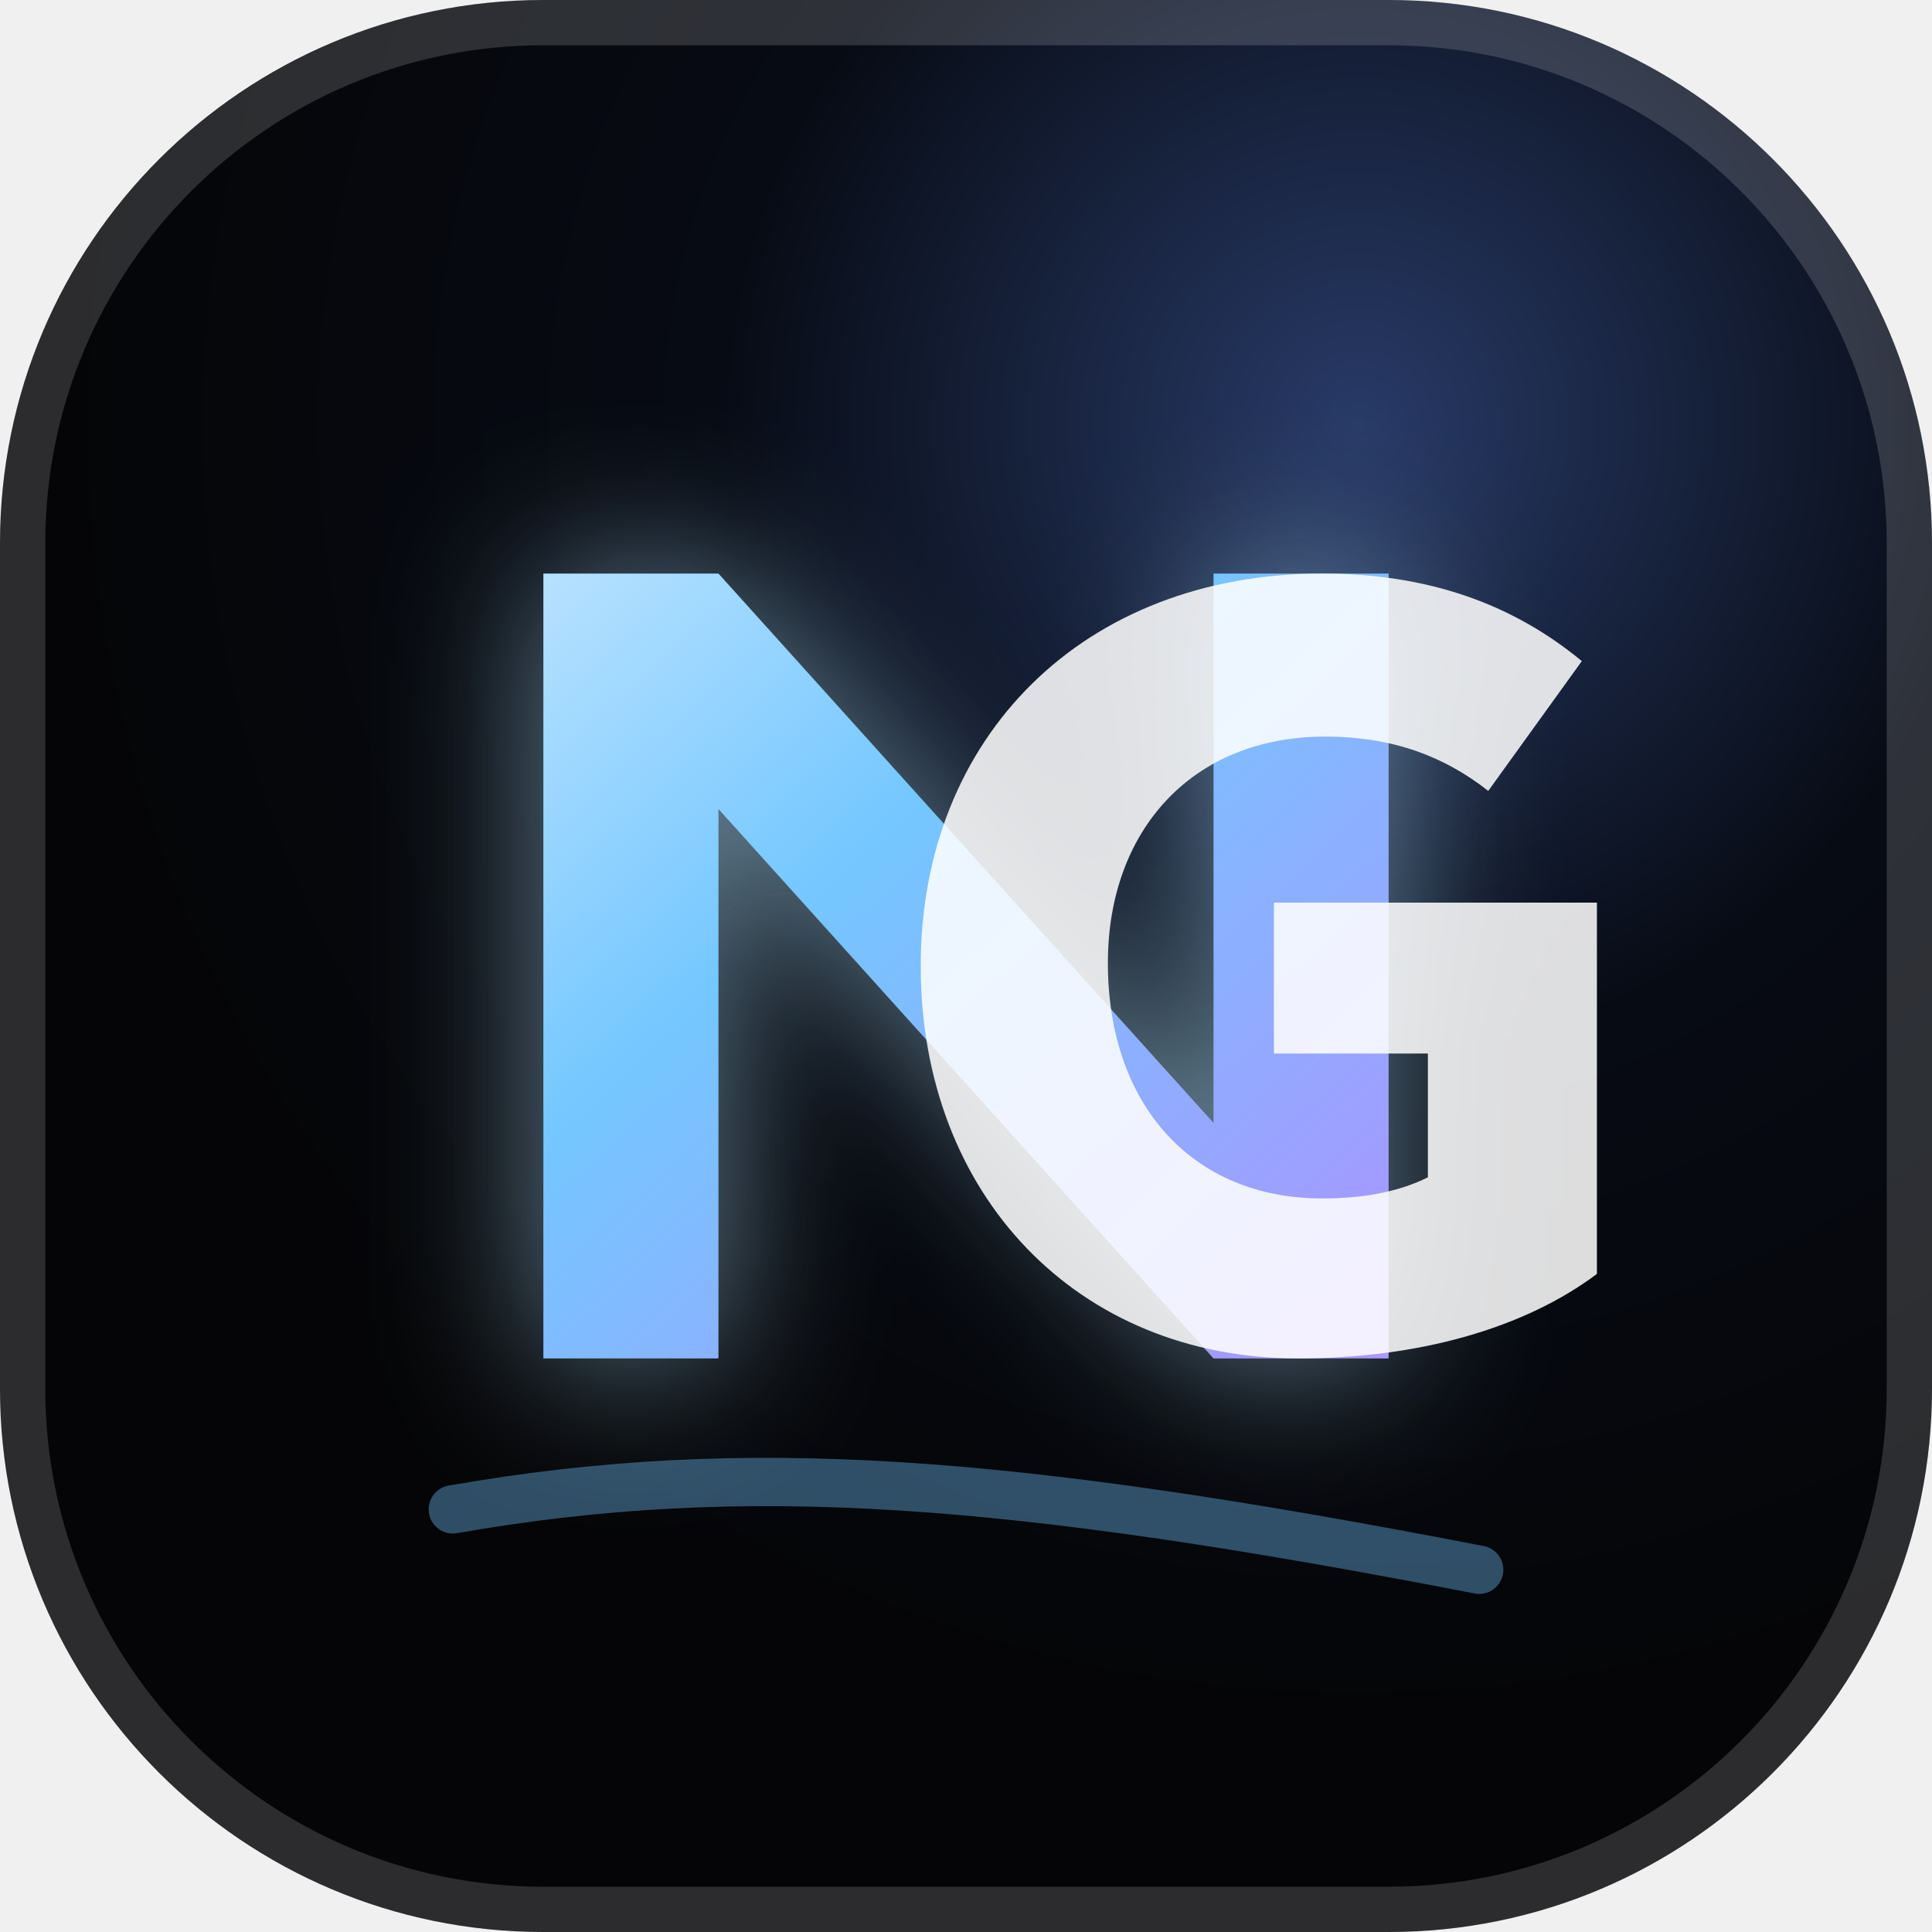
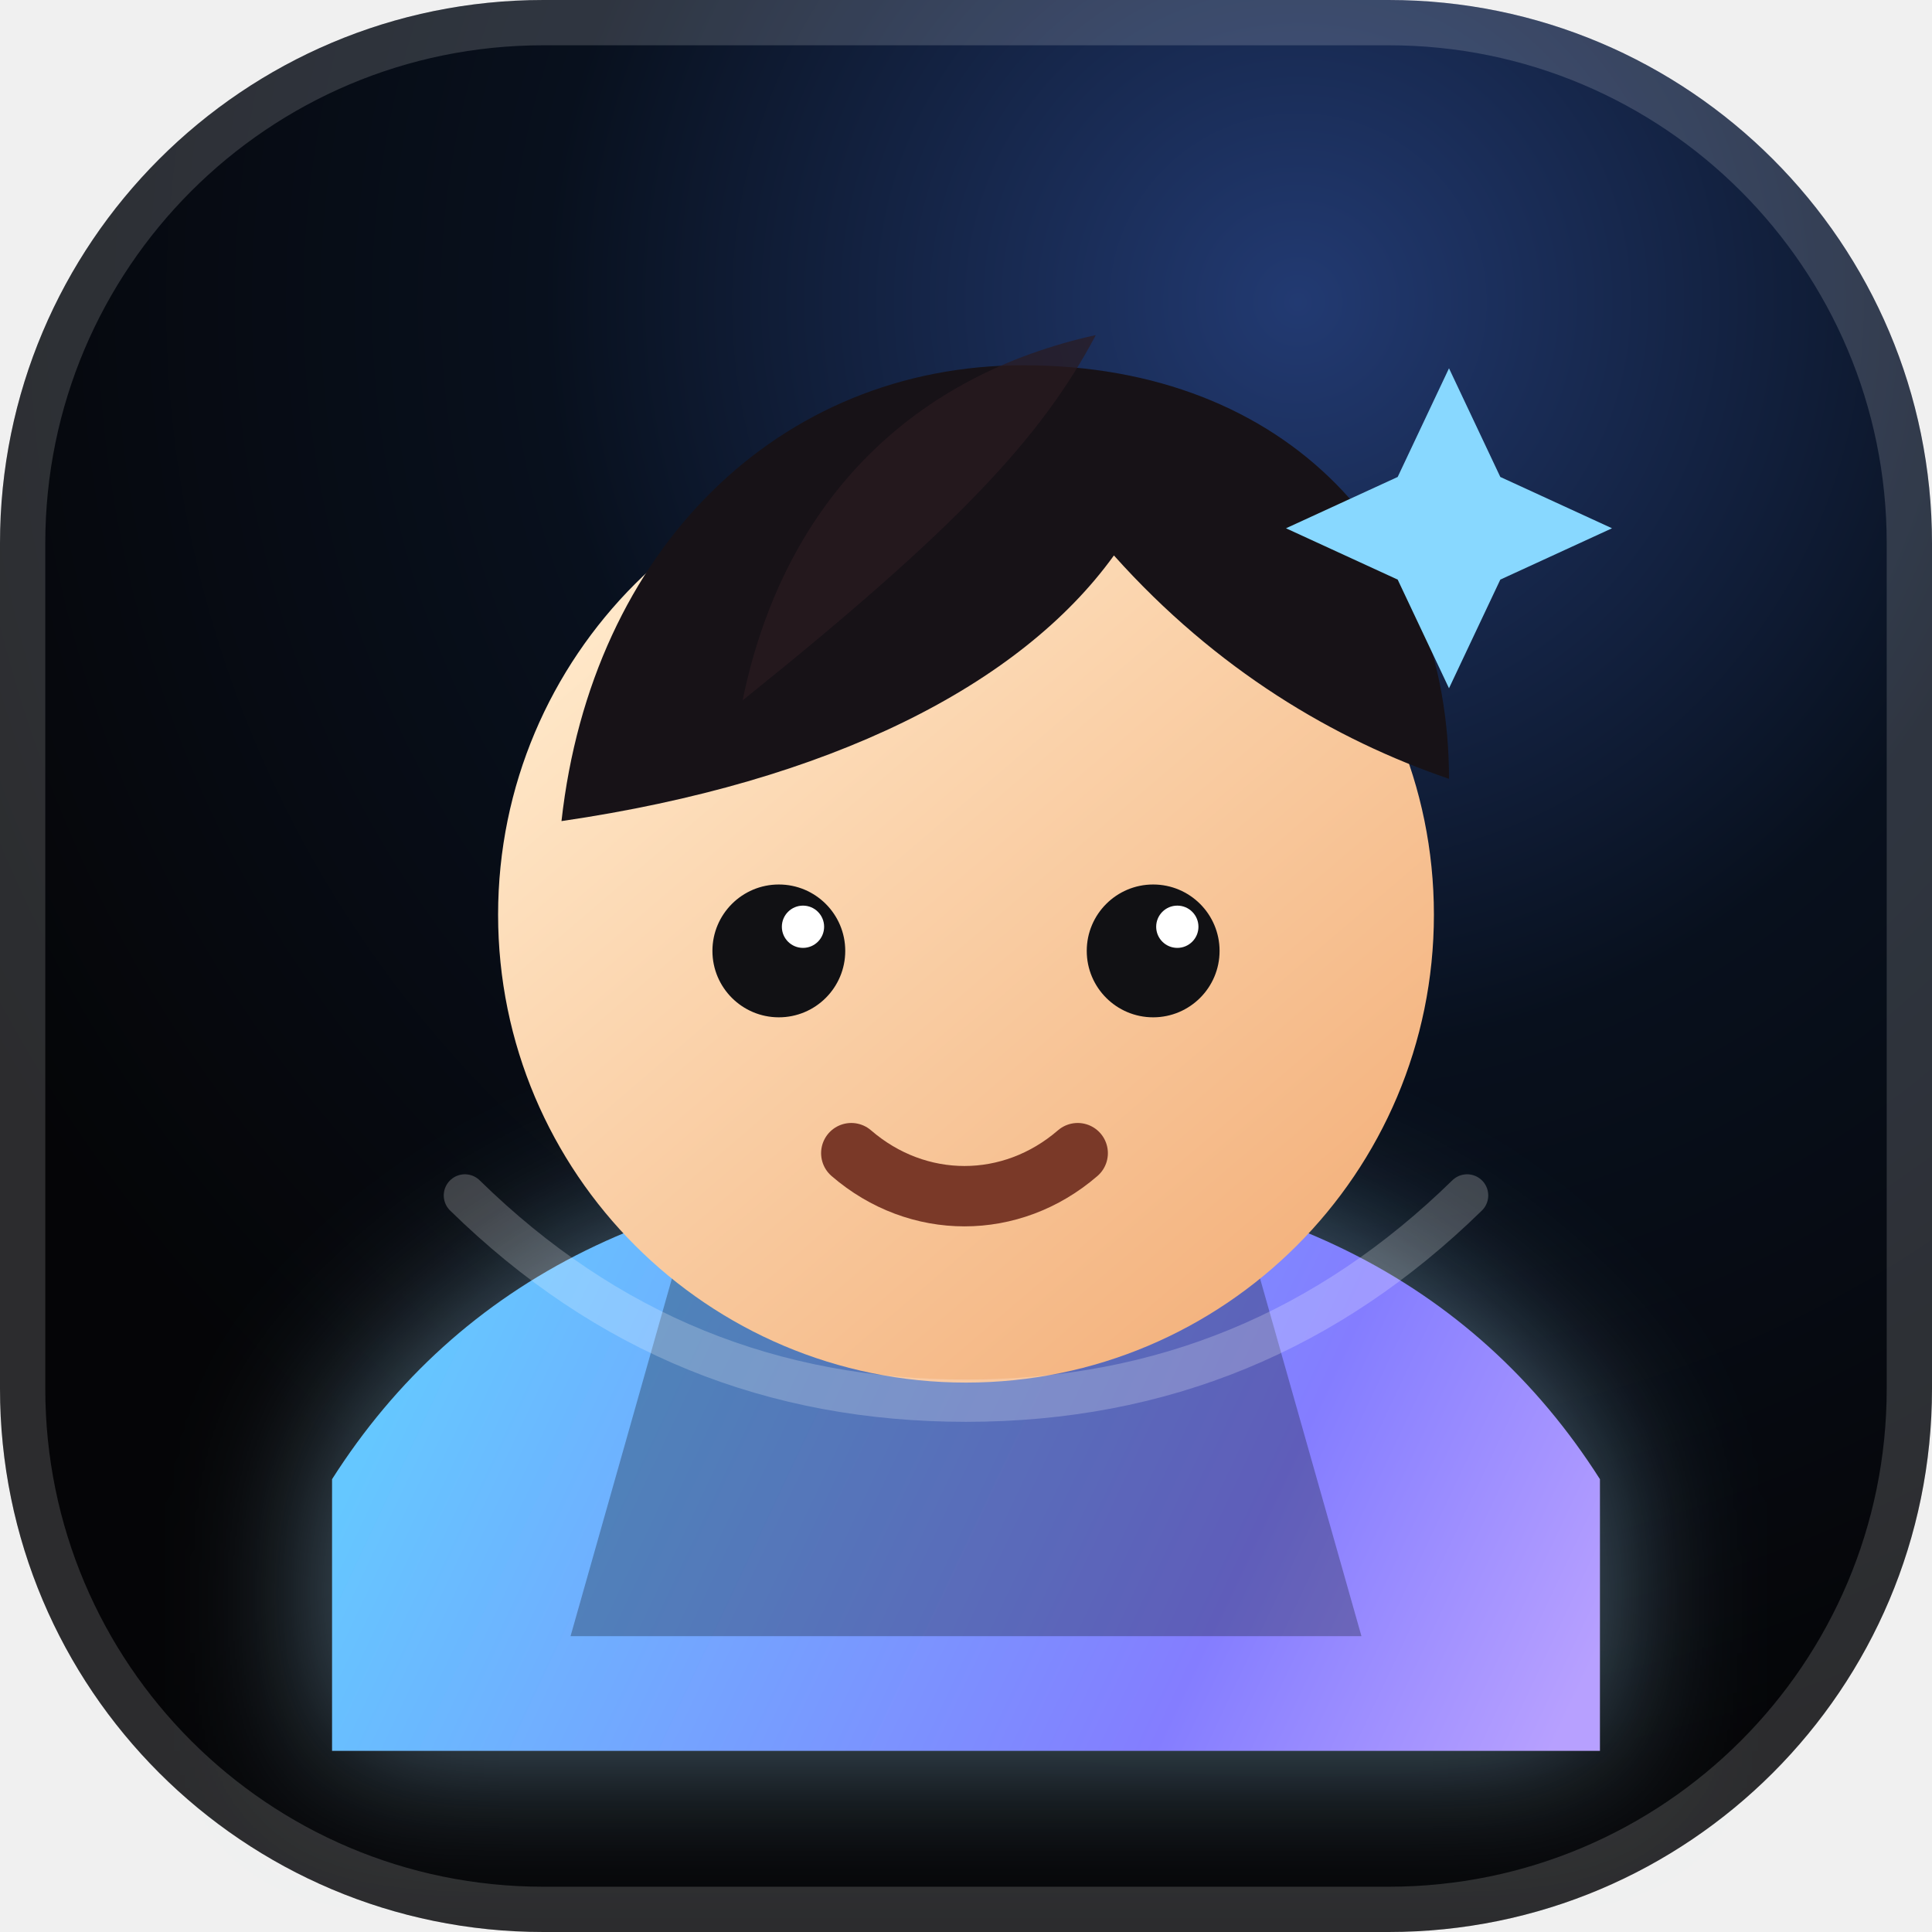
<svg xmlns="http://www.w3.org/2000/svg" viewBox="0 0 64 64">
  <defs>
-     <linearGradient id="ng-a" x1="10" y1="8" x2="54" y2="56" gradientUnits="userSpaceOnUse">
-       <stop offset="0" stop-color="#f8fbff" />
-       <stop offset=".42" stop-color="#74c7ff" />
-       <stop offset=".78" stop-color="#a994ff" />
-       <stop offset="1" stop-color="#ffffff" />
-     </linearGradient>
-     <radialGradient id="ng-b" cx="45" cy="14" r="44" gradientUnits="userSpaceOnUse">
-       <stop offset="0" stop-color="#283a67" />
-       <stop offset=".48" stop-color="#070b14" />
+     <radialGradient id="bg" cx="43" cy="10" r="50" gradientUnits="userSpaceOnUse">
+       <stop offset="0" stop-color="#223a72" />
+       <stop offset=".5" stop-color="#08101d" />
      <stop offset="1" stop-color="#050507" />
    </radialGradient>
-     <filter id="ng-glow" x="-30%" y="-30%" width="160%" height="160%">
-       <feGaussianBlur stdDeviation="2.6" result="blur" />
-       <feColorMatrix in="blur" type="matrix" values="0 0 0 0 0.44 0 0 0 0 0.78 0 0 0 0 1 0 0 0 .55 0" />
+     <linearGradient id="face" x1="20" y1="20" x2="44" y2="48" gradientUnits="userSpaceOnUse">
+       <stop offset="0" stop-color="#ffe8c9" />
+       <stop offset="1" stop-color="#f2aa72" />
+     </linearGradient>
+     <linearGradient id="hoodie" x1="14" y1="44" x2="50" y2="61" gradientUnits="userSpaceOnUse">
+       <stop offset="0" stop-color="#65c7ff" />
+       <stop offset=".7" stop-color="#847dff" />
+       <stop offset="1" stop-color="#b7a0ff" />
+     </linearGradient>
+     <filter id="glow" x="-30%" y="-30%" width="160%" height="160%">
+       <feGaussianBlur stdDeviation="2.5" result="blur" />
+       <feColorMatrix in="blur" type="matrix" values="0 0 0 0 .4 0 0 0 0 .75 0 0 0 0 1 0 0 0 .45 0" />
      <feMerge>
        <feMergeNode />
        <feMergeNode in="SourceGraphic" />
      </feMerge>
    </filter>
  </defs>
-   <rect width="64" height="64" rx="18" fill="url(#ng-b)" />
-   <path d="M18 45V19h5.8l16.4 18.2V19H46v26h-5.8L23.8 26.8V45H18Z" fill="url(#ng-a)" filter="url(#ng-glow)" />
-   <path d="M43 45c-7.3 0-12.5-5.4-12.5-13S35.9 19 43.8 19c3.5 0 6.3 1 8.6 2.9l-3.1 4.3c-1.4-1.1-3.1-1.8-5.4-1.8-4.4 0-7.2 3.1-7.2 7.5 0 4.7 2.8 7.8 7.1 7.8 1.3 0 2.5-.2 3.5-.7v-4.1h-5.1v-5h10.7v12.3C50.5 44 47 45 43 45Z" fill="#fff" opacity=".86" />
-   <path d="M15 50c9.7-1.7 18.5-1 34 2" fill="none" stroke="#74c7ff" stroke-opacity=".38" stroke-width="1.6" stroke-linecap="round" />
+   <rect width="64" height="64" rx="18" fill="url(#bg)" />
+   <path d="M11 49c4.2-6.6 11.2-10.2 21-10.2S48.8 42.4 53 49v9H11v-9Z" fill="url(#hoodie)" filter="url(#glow)" />
+   <path d="M22.5 41.5h19l3.6 12.7H18.9l3.6-12.7Z" fill="#101827" opacity=".32" />
+   <circle cx="32" cy="30.3" r="15.5" fill="url(#face)" />
+   <path d="M18.6 27.2c1-9 7.2-15.1 15.3-15.1 8.8 0 14.1 5.9 14.1 13.7-3.8-1.3-7.7-3.6-11.1-7.4-3.1 4.3-9.4 7.5-18.3 8.8Z" fill="#171217" />
+   <path d="M24.6 23.2c1.4-6.8 5.8-10.8 11.7-12.1-1.8 3.4-4.6 6.4-11.7 12.1Z" fill="#2a1a20" opacity=".72" />
+   <circle cx="25.8" cy="31.5" r="2.2" fill="#111114" />
+   <circle cx="38.2" cy="31.5" r="2.2" fill="#111114" />
+   <circle cx="26.6" cy="30.7" r=".7" fill="#fff" />
+   <circle cx="39" cy="30.7" r=".7" fill="#fff" />
+   <path d="M28.2 38.2c2.2 1.9 5.3 1.9 7.5 0" fill="none" stroke="#7a3928" stroke-width="2" stroke-linecap="round" />
+   <path d="M48 12.2l1.7 3.6 3.7 1.7-3.7 1.7-1.7 3.6-1.7-3.6-3.7-1.7 3.7-1.7 1.7-3.6Z" fill="#88d8ff" />
+   <path d="M15.4 39.6c4.7 4.6 10.2 6.8 16.6 6.8 6.5 0 12-2.3 16.6-6.8" fill="none" stroke="#fff" stroke-opacity=".22" stroke-width="1.4" stroke-linecap="round" />
  <rect x=".75" y=".75" width="62.5" height="62.5" rx="17.25" fill="none" stroke="#fff" stroke-opacity=".16" stroke-width="1.5" />
</svg>
